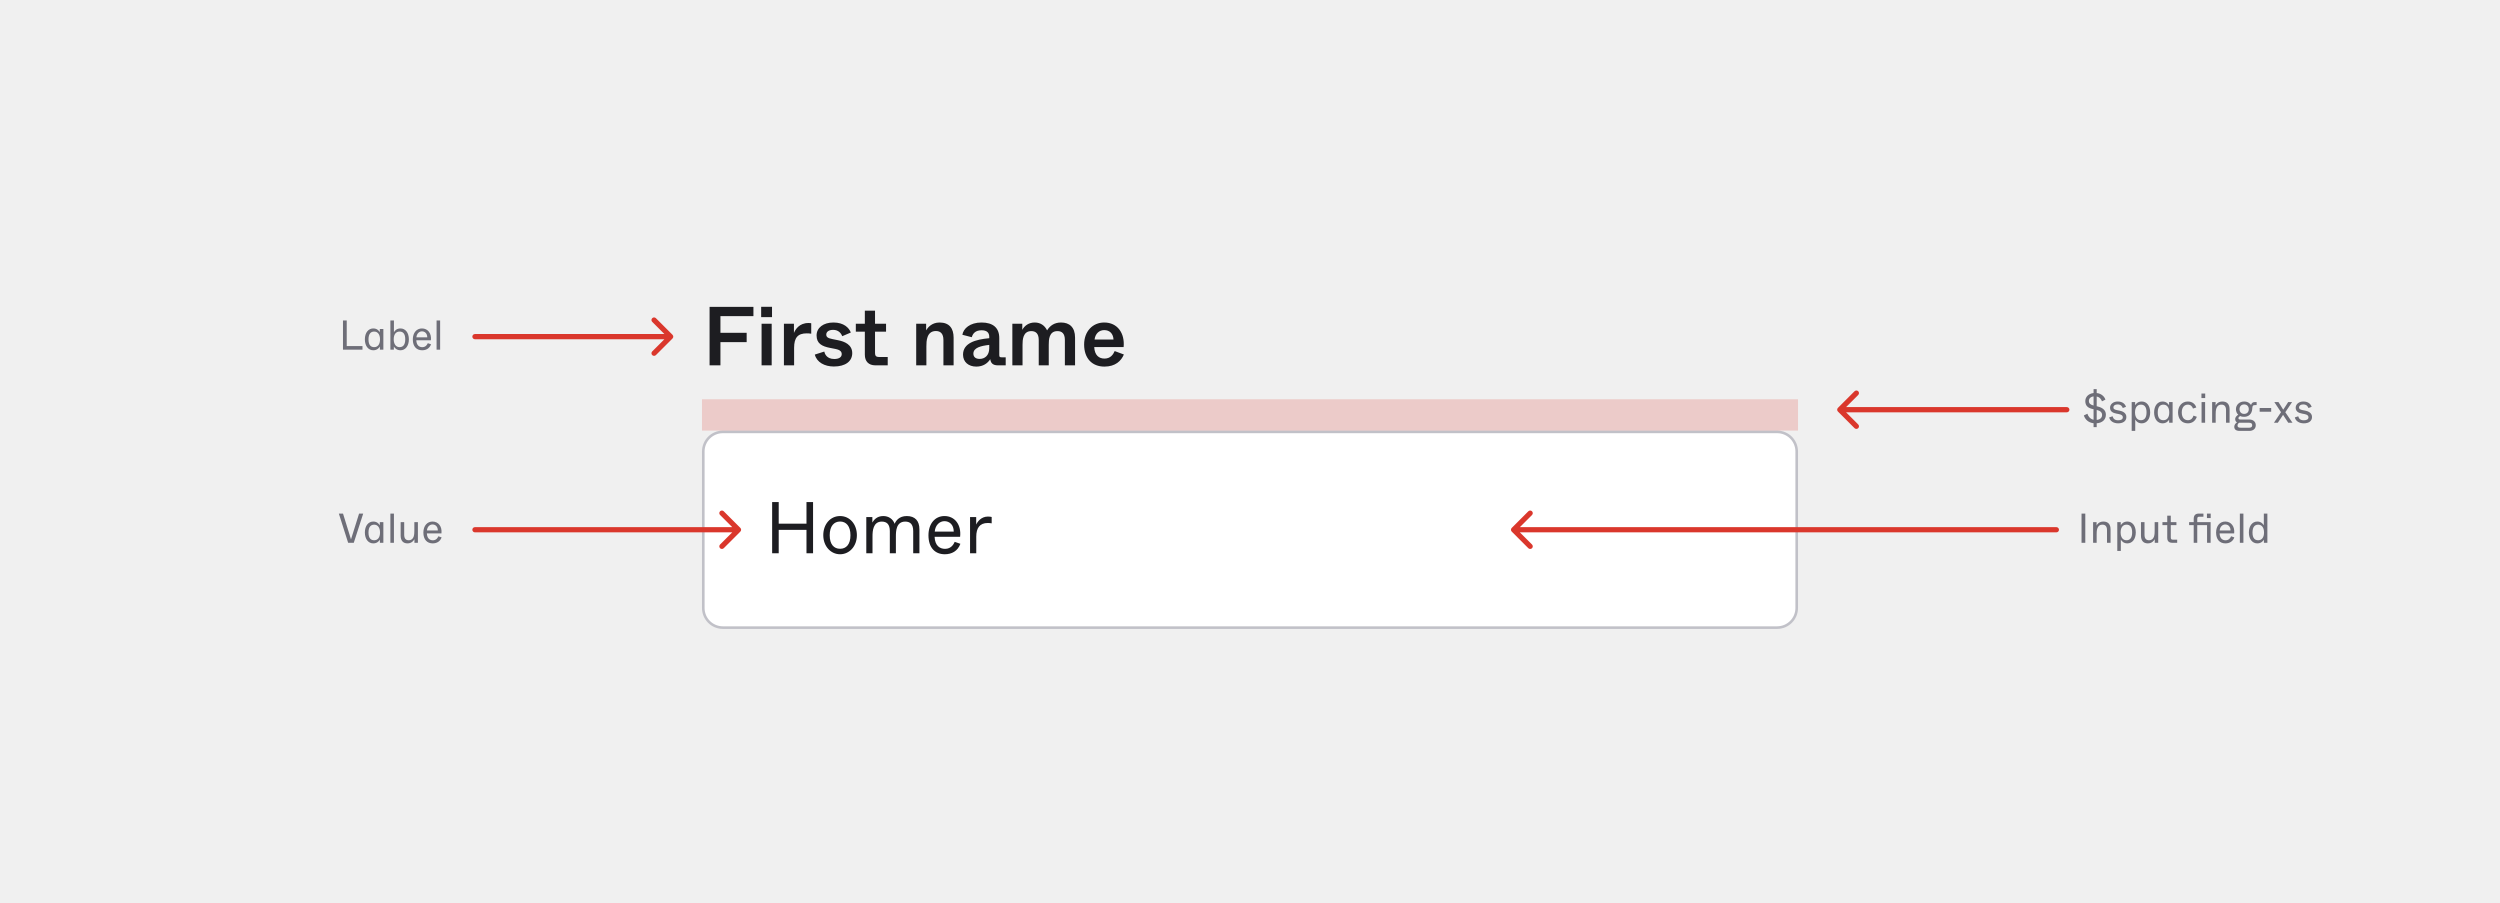
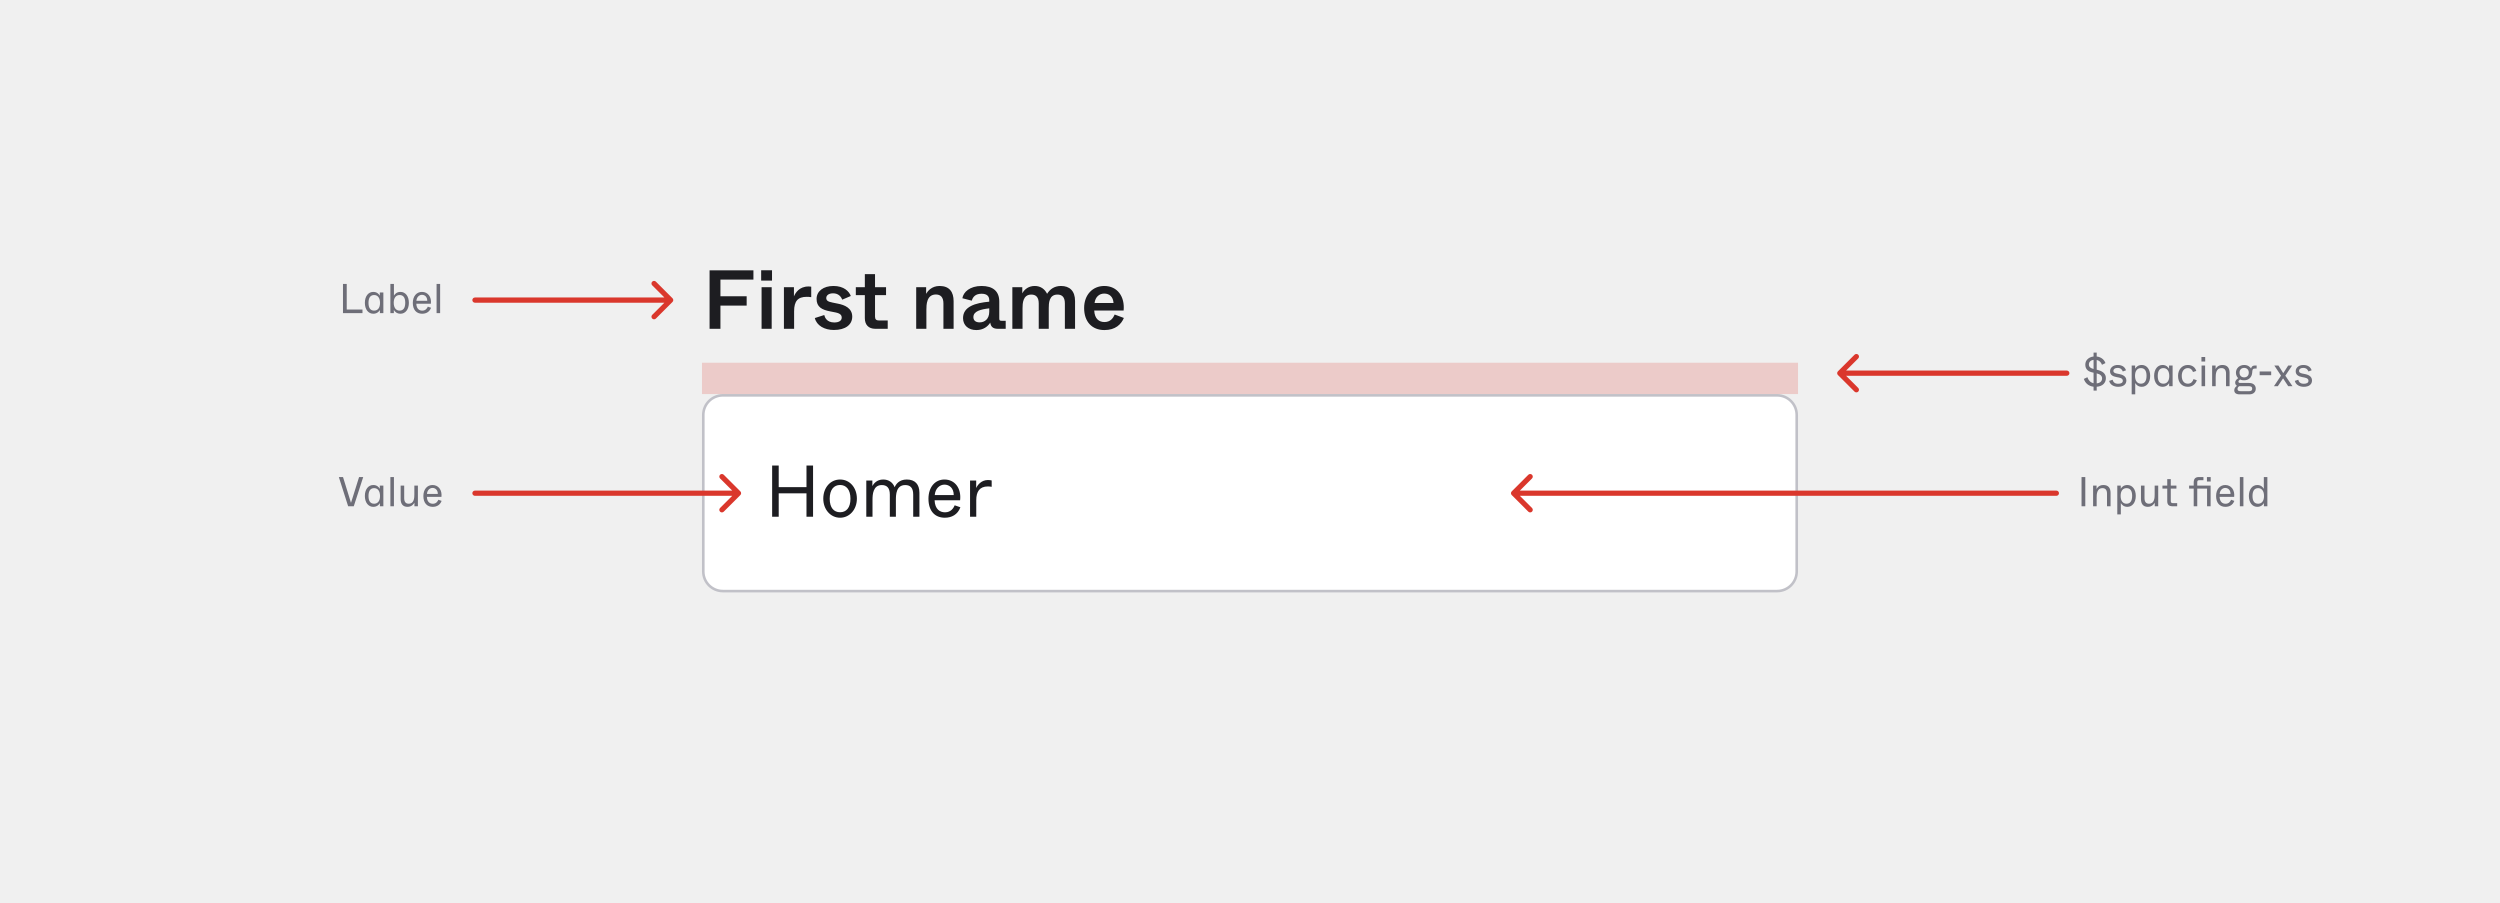
<svg xmlns="http://www.w3.org/2000/svg" width="958" height="346" viewBox="0 0 958 346" fill="none">
-   <path d="M271.912 140H276.072V131.104H286.12V127.52H276.072V121.152H288.712V117.6H271.912V140ZM291.677 121.536H295.837V117.568H291.677V121.536ZM291.837 140H295.709V124.064H291.837V140ZM300.399 140H304.303V133.28C304.303 129.376 305.743 127.744 309.135 127.744C309.711 127.744 310.287 127.776 310.863 127.872V123.872C310.575 123.808 310.255 123.776 309.807 123.776C306.255 123.776 304.751 126.304 304.239 127.584V124.064H300.399V140ZM319.537 140.448C323.985 140.448 326.577 138.432 326.577 135.328C326.577 132.064 323.633 130.848 321.105 130.368L319.057 129.952C317.137 129.6 316.625 129.088 316.625 128.192C316.625 127.232 317.489 126.4 319.249 126.4C321.233 126.4 322.289 127.616 322.737 128.832L326.033 127.424C325.361 125.632 323.377 123.584 319.377 123.584C315.537 123.584 312.913 125.568 312.913 128.544C312.913 131.648 314.961 132.704 318.065 133.312L320.177 133.728C322.065 134.112 322.545 134.816 322.545 135.712C322.545 136.832 321.553 137.568 319.697 137.568C316.817 137.568 316.049 135.616 315.857 134.72L312.241 135.872C312.945 138.784 315.953 140.448 319.537 140.448ZM335.438 140H340.174V136.8H336.782C335.758 136.8 335.31 136.352 335.31 135.328V127.104H339.534V124.064H335.31V119.04H331.406V124.064H327.95V127.104H331.406V135.936C331.406 138.464 332.846 140 335.438 140ZM351.087 140H354.991V132.736C354.991 130.784 355.055 126.848 358.639 126.848C360.399 126.848 361.519 127.872 361.519 130.272V140H365.423V129.408C365.423 125.92 363.855 123.584 360.047 123.584C356.943 123.584 355.407 125.664 354.895 126.592V124.064H351.087V140ZM374.121 140.48C376.809 140.48 378.505 139.136 379.465 137.632C379.657 139.04 380.361 140 382.377 140H385.385V136.928H383.881C383.049 136.928 382.921 136.736 382.921 135.968V129.536C382.921 125.632 380.521 123.584 376.137 123.584C371.657 123.584 369.161 125.92 368.777 128.288L372.393 129.216C372.777 127.808 373.769 126.56 376.137 126.56C378.185 126.56 379.081 127.488 379.081 129.056V129.6C373.801 130.08 369.033 131.456 369.033 135.904C369.033 138.72 371.145 140.48 374.121 140.48ZM375.401 137.536C373.801 137.536 373.001 136.736 373.001 135.52C373.001 133.248 375.785 132.544 379.081 132.16V133.44C379.081 136.288 377.289 137.536 375.401 137.536ZM387.931 140H391.835V132.128C391.835 130.272 391.963 126.88 395.195 126.88C396.891 126.88 398.043 127.808 398.043 130.272V140H401.883V132.128C401.883 130.272 401.947 126.88 405.211 126.88C406.939 126.88 408.059 127.808 408.059 130.272V140H411.963V129.376C411.963 125.376 409.787 123.584 406.587 123.584C404.059 123.584 402.395 124.768 401.243 126.592C400.347 124.768 398.747 123.584 396.507 123.584C394.235 123.584 392.603 124.8 391.739 126.4V124.064H387.931V140ZM423.212 140.48C427.404 140.48 429.644 138.304 430.668 135.84L427.148 134.528C426.572 135.872 425.516 137.408 423.244 137.408C421.196 137.408 419.468 136.224 419.308 132.992H430.572C431.084 127.712 428.236 123.584 423.148 123.584C418.732 123.584 415.436 126.944 415.436 132.032C415.436 137.344 418.508 140.48 423.212 140.48ZM419.436 130.112C419.724 127.808 421.228 126.496 423.148 126.496C425.164 126.496 426.572 127.776 426.7 130.112H419.436Z" fill="#1D1D21" />
-   <rect x="269.5" y="165.5" width="419" height="75" rx="7.5" fill="white" />
-   <path d="M295.884 212H298.404V203.04H309.044V212H311.564V192.4H309.044V200.66H298.404V192.4H295.884V212ZM321.919 212.392C325.559 212.392 328.359 209.256 328.359 205.084C328.359 200.912 325.671 197.748 321.919 197.748C318.167 197.748 315.479 200.912 315.479 205.084C315.479 209.256 318.279 212.392 321.919 212.392ZM321.919 210.292C319.567 210.292 317.943 208.612 317.943 205.112C317.943 201.612 319.567 199.848 321.919 199.848C324.271 199.848 325.895 201.612 325.895 205.112C325.895 208.612 324.271 210.292 321.919 210.292ZM331.965 212H334.345V205.56C334.345 203.572 334.513 199.876 337.901 199.876C339.749 199.876 340.981 200.828 340.981 203.516V212H343.305V205.56C343.305 203.572 343.389 199.876 346.889 199.876C348.737 199.876 349.941 200.828 349.941 203.516V212H352.321V202.816C352.321 199.596 350.641 197.748 347.477 197.748C344.537 197.748 343.305 199.568 342.829 200.716C342.129 198.84 340.505 197.748 338.461 197.748C335.969 197.748 334.793 199.344 334.289 200.24V198.14H331.965V212ZM362.057 212.392C364.661 212.392 366.985 211.216 368.021 208.388L365.837 207.632C365.473 208.528 364.493 210.32 362.141 210.32C360.209 210.32 358.277 209.2 358.137 205.7H367.909C368.441 201.164 365.949 197.748 361.917 197.748C358.389 197.748 355.785 200.576 355.785 205.14C355.785 209.844 358.277 212.392 362.057 212.392ZM358.193 203.712C358.389 201.192 360.097 199.708 361.917 199.708C363.821 199.708 365.473 201.08 365.473 203.712H358.193ZM371.723 212H374.103V205.644C374.103 202.396 375.391 200.408 378.527 200.408C379.087 200.408 379.563 200.464 380.011 200.548V198.112C379.675 198.028 379.255 197.944 378.583 197.944C375.951 197.944 374.523 199.988 374.075 201.024V198.14H371.723V212Z" fill="#1D1D21" />
-   <rect x="269.5" y="165.5" width="419" height="75" rx="7.5" stroke="#C1C1C8" />
-   <rect opacity="0.2" x="269" y="153" width="420" height="12" fill="#DA372C" />
-   <path d="M788 204C788.552 204 789 203.552 789 203C789 202.448 788.552 202 788 202L788 204ZM579.293 202.293C578.902 202.683 578.902 203.317 579.293 203.707L585.657 210.071C586.047 210.462 586.681 210.462 587.071 210.071C587.462 209.681 587.462 209.047 587.071 208.657L581.414 203L587.071 197.343C587.462 196.953 587.462 196.319 587.071 195.929C586.681 195.538 586.047 195.538 585.657 195.929L579.293 202.293ZM788 202L580 202L580 204L788 204L788 202Z" fill="#DA372C" />
-   <path d="M797.648 208H799.088V196.8H797.648V208ZM802.078 208H803.438V204.64C803.438 203.472 803.486 201.056 805.662 201.056C806.718 201.056 807.406 201.664 807.406 203.152V208H808.766V202.832C808.766 201.072 807.966 199.856 805.998 199.856C804.286 199.856 803.518 201.072 803.406 201.424V200.08H802.078V208ZM811.344 211.12H812.704V208.32V206.768C813.088 207.44 813.824 208.224 815.216 208.224C817.04 208.224 818.432 206.64 818.432 204.032C818.432 201.424 817.04 199.856 815.216 199.856C813.824 199.856 813.056 200.624 812.672 201.296V200.08H811.344V211.12ZM814.864 207.024C813.568 207.024 812.624 206.016 812.624 204.016C812.624 202.016 813.568 201.056 814.864 201.056C816.128 201.056 817.04 201.808 817.04 204.016C817.04 206.224 816.128 207.024 814.864 207.024ZM823.06 208.224C824.708 208.224 825.46 207.056 825.7 206.624V208H827.028V200.08H825.668V203.44C825.668 204.656 825.636 207.024 823.492 207.024C822.452 207.024 821.78 206.416 821.78 204.928V200.08H820.42V205.248C820.42 207.008 821.204 208.224 823.06 208.224ZM832.471 208H834.295V206.8H832.647C832.087 206.8 831.847 206.56 831.847 206V201.232H834.007V200.08H831.847V197.6H830.487V200.08H828.647V201.232H830.487V206.08C830.487 207.392 831.159 208 832.471 208ZM847.107 200.08H841.987V198.8C841.987 198.24 842.227 198 842.786 198H844.355V196.8H842.627C841.315 196.8 840.627 197.424 840.627 198.896V200.08H838.867V201.232H840.627V208H841.987V201.232H845.747V208H847.107V200.08ZM845.699 196.8V198.528H847.139V196.8H845.699ZM852.789 208.224C854.277 208.224 855.605 207.552 856.197 205.936L854.949 205.504C854.741 206.016 854.181 207.04 852.837 207.04C851.733 207.04 850.629 206.4 850.549 204.4H856.133C856.437 201.808 855.013 199.856 852.709 199.856C850.693 199.856 849.205 201.472 849.205 204.08C849.205 206.768 850.629 208.224 852.789 208.224ZM850.581 203.264C850.693 201.824 851.669 200.976 852.709 200.976C853.797 200.976 854.741 201.76 854.741 203.264H850.581ZM858.313 208H859.673V196.8H858.313V208ZM864.984 208.224C866.376 208.224 867.144 207.456 867.528 206.784V208H868.856V196.8H867.496V199.76V201.312C867.112 200.64 866.376 199.856 864.984 199.856C863.16 199.856 861.768 201.44 861.768 204.048C861.768 206.656 863.16 208.224 864.984 208.224ZM865.336 207.024C864.072 207.024 863.16 206.272 863.16 204.064C863.16 201.856 864.072 201.056 865.336 201.056C866.632 201.056 867.576 202.064 867.576 204.064C867.576 206.064 866.632 207.024 865.336 207.024Z" fill="#6E6E78" />
-   <path d="M792 158C792.552 158 793 157.552 793 157C793 156.448 792.552 156 792 156V158ZM704.293 156.293C703.902 156.683 703.902 157.317 704.293 157.707L710.657 164.071C711.047 164.462 711.681 164.462 712.071 164.071C712.462 163.681 712.462 163.047 712.071 162.657L706.414 157L712.071 151.343C712.462 150.953 712.462 150.319 712.071 149.929C711.681 149.538 711.047 149.538 710.657 149.929L704.293 156.293ZM792 156H705V158H792V156Z" fill="#DA372C" />
-   <path d="M802.256 163.68H803.456V162.208C805.728 162.032 806.976 160.72 806.976 158.896C806.976 157.2 805.712 156.24 803.936 155.792L803.456 155.664V151.952C804.752 152.208 805.264 153.2 805.472 153.792L806.8 153.136C806.512 152.192 805.472 150.832 803.456 150.608V149.12H802.256V150.608C800.352 150.832 799.088 152.064 799.088 153.712C799.088 155.568 800.24 156.384 801.888 156.736L802.256 156.816V160.848C801.008 160.576 800.256 159.664 799.888 158.544L798.528 159.2C799.024 160.768 800.288 161.952 802.256 162.192V163.68ZM802.256 155.392C801.008 155.072 800.464 154.592 800.464 153.632C800.464 152.72 801.136 152.032 802.256 151.904V153.968V155.392ZM803.456 160.912V158.848V157.088C804.848 157.408 805.52 158.032 805.52 159.024C805.52 160.064 804.768 160.784 803.456 160.912ZM811.672 162.224C813.672 162.224 814.824 161.28 814.824 159.792C814.824 157.984 812.952 157.504 812.152 157.344L811.24 157.168C810.104 156.944 809.848 156.624 809.848 156.096C809.848 155.52 810.36 154.976 811.464 154.976C812.808 154.976 813.256 155.824 813.448 156.352L814.68 155.904C814.36 154.864 813.432 153.856 811.464 153.856C809.912 153.856 808.568 154.816 808.568 156.24C808.568 157.744 809.72 158.24 811.032 158.496L811.944 158.672C813.096 158.896 813.464 159.312 813.464 159.904C813.464 160.656 812.824 161.056 811.672 161.056C810.424 161.056 809.784 160.464 809.544 159.52L808.232 159.952C808.584 161.472 810.056 162.224 811.672 162.224ZM816.86 165.12H818.22V162.32V160.768C818.604 161.44 819.34 162.224 820.732 162.224C822.556 162.224 823.948 160.64 823.948 158.032C823.948 155.424 822.556 153.856 820.732 153.856C819.34 153.856 818.572 154.624 818.188 155.296V154.08H816.86V165.12ZM820.38 161.024C819.084 161.024 818.14 160.016 818.14 158.016C818.14 156.016 819.084 155.056 820.38 155.056C821.644 155.056 822.556 155.808 822.556 158.016C822.556 160.224 821.644 161.024 820.38 161.024ZM828.671 162.224C830.063 162.224 830.831 161.456 831.215 160.784V162H832.543V154.08H831.183V155.312C830.799 154.64 830.063 153.856 828.671 153.856C826.847 153.856 825.455 155.44 825.455 158.048C825.455 160.656 826.847 162.224 828.671 162.224ZM829.023 161.024C827.759 161.024 826.847 160.272 826.847 158.064C826.847 155.856 827.759 155.056 829.023 155.056C830.319 155.056 831.263 156.064 831.263 158.064C831.263 160.064 830.319 161.024 829.023 161.024ZM838.387 162.224C840.163 162.224 841.315 161.184 841.827 159.712L840.547 159.264C840.291 160.128 839.699 161.024 838.387 161.024C837.075 161.024 836.051 160.064 836.051 158.032C836.051 156.048 837.107 155.056 838.371 155.056C839.523 155.056 840.099 155.808 840.355 156.56L841.619 156.144C841.251 154.912 840.163 153.856 838.371 153.856C836.179 153.856 834.627 155.584 834.627 158.032C834.627 160.592 836.099 162.224 838.387 162.224ZM843.593 152.528H845.033V150.8H843.593V152.528ZM843.641 162H845.001V154.08H843.641V162ZM847.688 162H849.048V158.64C849.048 157.472 849.096 155.056 851.272 155.056C852.328 155.056 853.016 155.664 853.016 157.152V162H854.376V156.832C854.376 155.072 853.576 153.856 851.608 153.856C849.896 153.856 849.128 155.072 849.016 155.424V154.08H847.688V162ZM858.233 165.12H861.929C863.273 165.12 864.409 164.416 864.409 162.944C864.409 161.616 863.417 160.752 861.897 160.752H858.441C857.881 160.752 857.769 160.464 857.769 160.208C857.769 159.92 858.057 159.616 858.489 159.424C858.921 159.68 859.417 159.728 859.961 159.728C861.721 159.728 862.921 158.56 863.049 156.768L863.081 156.336C863.145 155.408 863.417 155.232 864.137 155.232H864.745V154.08H863.897C863.129 154.08 862.761 154.608 862.601 155.216C862.265 154.656 861.433 153.856 859.961 153.856C858.137 153.856 856.809 155.152 856.809 156.8C856.809 157.792 857.241 158.512 857.689 158.912C857.177 159.28 856.521 159.808 856.521 160.592C856.521 161.216 856.777 161.584 857.225 161.856C856.745 162.128 856.169 162.72 856.169 163.52C856.169 164.448 856.713 165.12 858.233 165.12ZM859.961 158.608C858.889 158.608 858.185 157.888 858.185 156.8C858.185 155.712 858.889 154.976 859.961 154.976C861.033 154.976 861.737 155.712 861.737 156.8C861.737 157.888 861.033 158.608 859.961 158.608ZM858.697 163.904C857.865 163.904 857.417 163.728 857.417 163.072C857.417 162.528 857.769 162.176 858.041 162H861.785C862.409 162 863.033 162.128 863.033 162.944C863.033 163.76 862.409 163.904 861.785 163.904H858.697ZM865.901 157.776H870.317V156.336H865.901V157.776ZM871.367 162H872.855L873.863 160.496L874.871 158.976C875.095 159.328 875.271 159.6 875.863 160.496L876.855 162H878.487L875.735 157.968L878.327 154.08H876.823L875.959 155.44C875.351 156.384 875.159 156.672 874.935 156.992C874.743 156.672 874.567 156.384 873.975 155.44L873.111 154.08H871.527L874.087 157.952L871.367 162ZM882.813 162.224C884.813 162.224 885.965 161.28 885.965 159.792C885.965 157.984 884.093 157.504 883.293 157.344L882.381 157.168C881.245 156.944 880.989 156.624 880.989 156.096C880.989 155.52 881.501 154.976 882.605 154.976C883.949 154.976 884.397 155.824 884.589 156.352L885.821 155.904C885.501 154.864 884.573 153.856 882.605 153.856C881.053 153.856 879.709 154.816 879.709 156.24C879.709 157.744 880.861 158.24 882.173 158.496L883.085 158.672C884.237 158.896 884.605 159.312 884.605 159.904C884.605 160.656 883.965 161.056 882.813 161.056C881.565 161.056 880.925 160.464 880.685 159.52L879.373 159.952C879.725 161.472 881.197 162.224 882.813 162.224Z" fill="#6E6E78" />
-   <path d="M182 128C181.448 128 181 128.448 181 129C181 129.552 181.448 130 182 130V128ZM257.707 129.707C258.098 129.317 258.098 128.683 257.707 128.293L251.343 121.929C250.953 121.538 250.319 121.538 249.929 121.929C249.538 122.319 249.538 122.953 249.929 123.343L255.586 129L249.929 134.657C249.538 135.047 249.538 135.681 249.929 136.071C250.319 136.462 250.953 136.462 251.343 136.071L257.707 129.707ZM182 130H257V128H182V130Z" fill="#DA372C" />
-   <path d="M131.429 134H138.901V132.608H132.869V122.8H131.429V134ZM143.031 134.224C144.423 134.224 145.191 133.456 145.575 132.784V134H146.903V126.08H145.543V127.312C145.159 126.64 144.423 125.856 143.031 125.856C141.207 125.856 139.815 127.44 139.815 130.048C139.815 132.656 141.207 134.224 143.031 134.224ZM143.383 133.024C142.119 133.024 141.207 132.272 141.207 130.064C141.207 127.856 142.119 127.056 143.383 127.056C144.679 127.056 145.623 128.064 145.623 130.064C145.623 132.064 144.679 133.024 143.383 133.024ZM153.466 134.224C155.29 134.224 156.682 132.64 156.682 130.032C156.682 127.424 155.29 125.856 153.466 125.856C152.074 125.856 151.338 126.624 150.954 127.296V125.76V122.8H149.594V134H150.922V132.768C151.306 133.44 152.074 134.224 153.466 134.224ZM153.114 133.024C151.818 133.024 150.874 132.016 150.874 130.016C150.874 128.016 151.818 127.056 153.114 127.056C154.378 127.056 155.29 127.808 155.29 130.016C155.29 132.224 154.378 133.024 153.114 133.024ZM161.774 134.224C163.262 134.224 164.59 133.552 165.182 131.936L163.934 131.504C163.726 132.016 163.166 133.04 161.822 133.04C160.718 133.04 159.614 132.4 159.534 130.4H165.118C165.422 127.808 163.998 125.856 161.694 125.856C159.678 125.856 158.19 127.472 158.19 130.08C158.19 132.768 159.614 134.224 161.774 134.224ZM159.566 129.264C159.678 127.824 160.654 126.976 161.694 126.976C162.782 126.976 163.726 127.76 163.726 129.264H159.566ZM167.297 134H168.657V122.8H167.297V134Z" fill="#6E6E78" />
-   <path d="M182 202C181.448 202 181 202.448 181 203C181 203.552 181.448 204 182 204L182 202ZM283.707 203.707C284.098 203.317 284.098 202.683 283.707 202.293L277.343 195.929C276.953 195.538 276.319 195.538 275.929 195.929C275.538 196.319 275.538 196.953 275.929 197.343L281.586 203L275.929 208.657C275.538 209.047 275.538 209.681 275.929 210.071C276.319 210.462 276.953 210.462 277.343 210.071L283.707 203.707ZM182 204L283 204L283 202L182 202L182 204Z" fill="#DA372C" />
-   <path d="M133.408 208H135.568L139.184 196.8H137.6L135.2 204.464L134.496 206.688L133.808 204.448L131.44 196.8H129.84L133.408 208ZM143.031 208.224C144.423 208.224 145.191 207.456 145.575 206.784V208H146.903V200.08H145.543V201.312C145.159 200.64 144.423 199.856 143.031 199.856C141.207 199.856 139.815 201.44 139.815 204.048C139.815 206.656 141.207 208.224 143.031 208.224ZM143.383 207.024C142.119 207.024 141.207 206.272 141.207 204.064C141.207 201.856 142.119 201.056 143.383 201.056C144.679 201.056 145.623 202.064 145.623 204.064C145.623 206.064 144.679 207.024 143.383 207.024ZM149.594 208H150.954V196.8H149.594V208ZM156.169 208.224C157.817 208.224 158.569 207.056 158.809 206.624V208H160.137V200.08H158.777V203.44C158.777 204.656 158.745 207.024 156.601 207.024C155.561 207.024 154.889 206.416 154.889 204.928V200.08H153.529V205.248C153.529 207.008 154.313 208.224 156.169 208.224ZM165.82 208.224C167.308 208.224 168.636 207.552 169.228 205.936L167.98 205.504C167.772 206.016 167.212 207.04 165.868 207.04C164.764 207.04 163.66 206.4 163.58 204.4H169.164C169.468 201.808 168.044 199.856 165.74 199.856C163.724 199.856 162.236 201.472 162.236 204.08C162.236 206.768 163.66 208.224 165.82 208.224ZM163.612 203.264C163.724 201.824 164.7 200.976 165.74 200.976C166.828 200.976 167.772 201.76 167.772 203.264H163.612Z" fill="#6E6E78" />
+   <path d="M271.912 126H276.072V117.104H286.12V113.52H276.072V107.152H288.712V103.6H271.912V126ZM291.677 107.536H295.837V103.568H291.677V107.536ZM291.837 126H295.709V110.064H291.837V126ZM300.399 126H304.303V119.28C304.303 115.376 305.743 113.744 309.135 113.744C309.711 113.744 310.287 113.776 310.863 113.872V109.872C310.575 109.808 310.255 109.776 309.807 109.776C306.255 109.776 304.751 112.304 304.239 113.584V110.064H300.399V126ZM319.537 126.448C323.985 126.448 326.577 124.432 326.577 121.328C326.577 118.064 323.633 116.848 321.105 116.368L319.057 115.952C317.137 115.6 316.625 115.088 316.625 114.192C316.625 113.232 317.489 112.4 319.249 112.4C321.233 112.4 322.289 113.616 322.737 114.832L326.033 113.424C325.361 111.632 323.377 109.584 319.377 109.584C315.537 109.584 312.913 111.568 312.913 114.544C312.913 117.648 314.961 118.704 318.065 119.312L320.177 119.728C322.065 120.112 322.545 120.816 322.545 121.712C322.545 122.832 321.553 123.568 319.697 123.568C316.817 123.568 316.049 121.616 315.857 120.72L312.241 121.872C312.945 124.784 315.953 126.448 319.537 126.448ZM335.438 126H340.174V122.8H336.782C335.758 122.8 335.31 122.352 335.31 121.328V113.104H339.534V110.064H335.31V105.04H331.406V110.064H327.95V113.104H331.406V121.936C331.406 124.464 332.846 126 335.438 126ZM351.087 126H354.991V118.736C354.991 116.784 355.055 112.848 358.639 112.848C360.399 112.848 361.519 113.872 361.519 116.272V126H365.423V115.408C365.423 111.92 363.855 109.584 360.047 109.584C356.943 109.584 355.407 111.664 354.895 112.592V110.064H351.087V126ZM374.121 126.48C376.809 126.48 378.505 125.136 379.465 123.632C379.657 125.04 380.361 126 382.377 126H385.385V122.928H383.881C383.049 122.928 382.921 122.736 382.921 121.968V115.536C382.921 111.632 380.521 109.584 376.137 109.584C371.657 109.584 369.161 111.92 368.777 114.288L372.393 115.216C372.777 113.808 373.769 112.56 376.137 112.56C378.185 112.56 379.081 113.488 379.081 115.056V115.6C373.801 116.08 369.033 117.456 369.033 121.904C369.033 124.72 371.145 126.48 374.121 126.48ZM375.401 123.536C373.801 123.536 373.001 122.736 373.001 121.52C373.001 119.248 375.785 118.544 379.081 118.16V119.44C379.081 122.288 377.289 123.536 375.401 123.536ZM387.931 126H391.835V118.128C391.835 116.272 391.963 112.88 395.195 112.88C396.891 112.88 398.043 113.808 398.043 116.272V126H401.883V118.128C401.883 116.272 401.947 112.88 405.211 112.88C406.939 112.88 408.059 113.808 408.059 116.272V126H411.963V115.376C411.963 111.376 409.787 109.584 406.587 109.584C404.059 109.584 402.395 110.768 401.243 112.592C400.347 110.768 398.747 109.584 396.507 109.584C394.235 109.584 392.603 110.8 391.739 112.4V110.064H387.931V126ZM423.212 126.48C427.404 126.48 429.644 124.304 430.668 121.84L427.148 120.528C426.572 121.872 425.516 123.408 423.244 123.408C421.196 123.408 419.468 122.224 419.308 118.992H430.572C431.084 113.712 428.236 109.584 423.148 109.584C418.732 109.584 415.436 112.944 415.436 118.032C415.436 123.344 418.508 126.48 423.212 126.48ZM419.436 116.112C419.724 113.808 421.228 112.496 423.148 112.496C425.164 112.496 426.572 113.776 426.7 116.112H419.436Z" fill="#1D1D21" />
+   <rect x="269.5" y="151.5" width="419" height="75" rx="7.5" fill="white" />
+   <path d="M295.884 198H298.404V189.04H309.044V198H311.564V178.4H309.044V186.66H298.404V178.4H295.884V198ZM321.919 198.392C325.559 198.392 328.359 195.256 328.359 191.084C328.359 186.912 325.671 183.748 321.919 183.748C318.167 183.748 315.479 186.912 315.479 191.084C315.479 195.256 318.279 198.392 321.919 198.392ZM321.919 196.292C319.567 196.292 317.943 194.612 317.943 191.112C317.943 187.612 319.567 185.848 321.919 185.848C324.271 185.848 325.895 187.612 325.895 191.112C325.895 194.612 324.271 196.292 321.919 196.292ZM331.965 198H334.345V191.56C334.345 189.572 334.513 185.876 337.901 185.876C339.749 185.876 340.981 186.828 340.981 189.516V198H343.305V191.56C343.305 189.572 343.389 185.876 346.889 185.876C348.737 185.876 349.941 186.828 349.941 189.516V198H352.321V188.816C352.321 185.596 350.641 183.748 347.477 183.748C344.537 183.748 343.305 185.568 342.829 186.716C342.129 184.84 340.505 183.748 338.461 183.748C335.969 183.748 334.793 185.344 334.289 186.24V184.14H331.965V198ZM362.057 198.392C364.661 198.392 366.985 197.216 368.021 194.388L365.837 193.632C365.473 194.528 364.493 196.32 362.141 196.32C360.209 196.32 358.277 195.2 358.137 191.7H367.909C368.441 187.164 365.949 183.748 361.917 183.748C358.389 183.748 355.785 186.576 355.785 191.14C355.785 195.844 358.277 198.392 362.057 198.392ZM358.193 189.712C358.389 187.192 360.097 185.708 361.917 185.708C363.821 185.708 365.473 187.08 365.473 189.712H358.193ZM371.723 198H374.103V191.644C374.103 188.396 375.391 186.408 378.527 186.408C379.087 186.408 379.563 186.464 380.011 186.548V184.112C379.675 184.028 379.255 183.944 378.583 183.944C375.951 183.944 374.523 185.988 374.075 187.024V184.14H371.723V198Z" fill="#1D1D21" />
+   <rect x="269.5" y="151.5" width="419" height="75" rx="7.5" stroke="#C1C1C8" />
+   <rect opacity="0.2" x="269" y="139" width="420" height="12" fill="#DA372C" />
+   <path d="M788 190C788.552 190 789 189.552 789 189C789 188.448 788.552 188 788 188L788 190ZM579.293 188.293C578.902 188.683 578.902 189.317 579.293 189.707L585.657 196.071C586.047 196.462 586.681 196.462 587.071 196.071C587.462 195.681 587.462 195.047 587.071 194.657L581.414 189L587.071 183.343C587.462 182.953 587.462 182.319 587.071 181.929C586.681 181.538 586.047 181.538 585.657 181.929L579.293 188.293ZM788 188L580 188L580 190L788 190L788 188Z" fill="#DA372C" />
+   <path d="M797.648 194H799.088V182.8H797.648V194ZM802.078 194H803.438V190.64C803.438 189.472 803.486 187.056 805.662 187.056C806.718 187.056 807.406 187.664 807.406 189.152V194H808.766V188.832C808.766 187.072 807.966 185.856 805.998 185.856C804.286 185.856 803.518 187.072 803.406 187.424V186.08H802.078V194ZM811.344 197.12H812.704V194.32V192.768C813.088 193.44 813.824 194.224 815.216 194.224C817.04 194.224 818.432 192.64 818.432 190.032C818.432 187.424 817.04 185.856 815.216 185.856C813.824 185.856 813.056 186.624 812.672 187.296V186.08H811.344V197.12ZM814.864 193.024C813.568 193.024 812.624 192.016 812.624 190.016C812.624 188.016 813.568 187.056 814.864 187.056C816.128 187.056 817.04 187.808 817.04 190.016C817.04 192.224 816.128 193.024 814.864 193.024ZM823.06 194.224C824.708 194.224 825.46 193.056 825.7 192.624V194H827.028V186.08H825.668V189.44C825.668 190.656 825.636 193.024 823.492 193.024C822.452 193.024 821.78 192.416 821.78 190.928V186.08H820.42V191.248C820.42 193.008 821.204 194.224 823.06 194.224ZM832.471 194H834.295V192.8H832.647C832.087 192.8 831.847 192.56 831.847 192V187.232H834.007V186.08H831.847V183.6H830.487V186.08H828.647V187.232H830.487V192.08C830.487 193.392 831.159 194 832.471 194ZM847.107 186.08H841.987V184.8C841.987 184.24 842.227 184 842.786 184H844.355V182.8H842.627C841.315 182.8 840.627 183.424 840.627 184.896V186.08H838.867V187.232H840.627V194H841.987V187.232H845.747V194H847.107V186.08ZM845.699 182.8V184.528H847.139V182.8H845.699ZM852.789 194.224C854.277 194.224 855.605 193.552 856.197 191.936L854.949 191.504C854.741 192.016 854.181 193.04 852.837 193.04C851.733 193.04 850.629 192.4 850.549 190.4H856.133C856.437 187.808 855.013 185.856 852.709 185.856C850.693 185.856 849.205 187.472 849.205 190.08C849.205 192.768 850.629 194.224 852.789 194.224ZM850.581 189.264C850.693 187.824 851.669 186.976 852.709 186.976C853.797 186.976 854.741 187.76 854.741 189.264H850.581ZM858.313 194H859.673V182.8H858.313V194ZM864.984 194.224C866.376 194.224 867.144 193.456 867.528 192.784V194H868.856V182.8H867.496V185.76V187.312C867.112 186.64 866.376 185.856 864.984 185.856C863.16 185.856 861.768 187.44 861.768 190.048C861.768 192.656 863.16 194.224 864.984 194.224ZM865.336 193.024C864.072 193.024 863.16 192.272 863.16 190.064C863.16 187.856 864.072 187.056 865.336 187.056C866.632 187.056 867.576 188.064 867.576 190.064C867.576 192.064 866.632 193.024 865.336 193.024Z" fill="#6E6E78" />
+   <path d="M792 144C792.552 144 793 143.552 793 143C793 142.448 792.552 142 792 142V144ZM704.293 142.293C703.902 142.683 703.902 143.317 704.293 143.707L710.657 150.071C711.047 150.462 711.681 150.462 712.071 150.071C712.462 149.681 712.462 149.047 712.071 148.657L706.414 143L712.071 137.343C712.462 136.953 712.462 136.319 712.071 135.929C711.681 135.538 711.047 135.538 710.657 135.929L704.293 142.293ZM792 142H705V144H792V142Z" fill="#DA372C" />
+   <path d="M802.256 149.68H803.456V148.208C805.728 148.032 806.976 146.72 806.976 144.896C806.976 143.2 805.712 142.24 803.936 141.792L803.456 141.664V137.952C804.752 138.208 805.264 139.2 805.472 139.792L806.8 139.136C806.512 138.192 805.472 136.832 803.456 136.608V135.12H802.256V136.608C800.352 136.832 799.088 138.064 799.088 139.712C799.088 141.568 800.24 142.384 801.888 142.736L802.256 142.816V146.848C801.008 146.576 800.256 145.664 799.888 144.544L798.528 145.2C799.024 146.768 800.288 147.952 802.256 148.192V149.68ZM802.256 141.392C801.008 141.072 800.464 140.592 800.464 139.632C800.464 138.72 801.136 138.032 802.256 137.904V139.968V141.392ZM803.456 146.912V144.848V143.088C804.848 143.408 805.52 144.032 805.52 145.024C805.52 146.064 804.768 146.784 803.456 146.912ZM811.672 148.224C813.672 148.224 814.824 147.28 814.824 145.792C814.824 143.984 812.952 143.504 812.152 143.344L811.24 143.168C810.104 142.944 809.848 142.624 809.848 142.096C809.848 141.52 810.36 140.976 811.464 140.976C812.808 140.976 813.256 141.824 813.448 142.352L814.68 141.904C814.36 140.864 813.432 139.856 811.464 139.856C809.912 139.856 808.568 140.816 808.568 142.24C808.568 143.744 809.72 144.24 811.032 144.496L811.944 144.672C813.096 144.896 813.464 145.312 813.464 145.904C813.464 146.656 812.824 147.056 811.672 147.056C810.424 147.056 809.784 146.464 809.544 145.52L808.232 145.952C808.584 147.472 810.056 148.224 811.672 148.224ZM816.86 151.12H818.22V148.32V146.768C818.604 147.44 819.34 148.224 820.732 148.224C822.556 148.224 823.948 146.64 823.948 144.032C823.948 141.424 822.556 139.856 820.732 139.856C819.34 139.856 818.572 140.624 818.188 141.296V140.08H816.86V151.12ZM820.38 147.024C819.084 147.024 818.14 146.016 818.14 144.016C818.14 142.016 819.084 141.056 820.38 141.056C821.644 141.056 822.556 141.808 822.556 144.016C822.556 146.224 821.644 147.024 820.38 147.024ZM828.671 148.224C830.063 148.224 830.831 147.456 831.215 146.784V148H832.543V140.08H831.183V141.312C830.799 140.64 830.063 139.856 828.671 139.856C826.847 139.856 825.455 141.44 825.455 144.048C825.455 146.656 826.847 148.224 828.671 148.224ZM829.023 147.024C827.759 147.024 826.847 146.272 826.847 144.064C826.847 141.856 827.759 141.056 829.023 141.056C830.319 141.056 831.263 142.064 831.263 144.064C831.263 146.064 830.319 147.024 829.023 147.024ZM838.387 148.224C840.163 148.224 841.315 147.184 841.827 145.712L840.547 145.264C840.291 146.128 839.699 147.024 838.387 147.024C837.075 147.024 836.051 146.064 836.051 144.032C836.051 142.048 837.107 141.056 838.371 141.056C839.523 141.056 840.099 141.808 840.355 142.56L841.619 142.144C841.251 140.912 840.163 139.856 838.371 139.856C836.179 139.856 834.627 141.584 834.627 144.032C834.627 146.592 836.099 148.224 838.387 148.224ZM843.593 138.528H845.033V136.8H843.593V138.528ZM843.641 148H845.001V140.08H843.641V148ZM847.688 148H849.048V144.64C849.048 143.472 849.096 141.056 851.272 141.056C852.328 141.056 853.016 141.664 853.016 143.152V148H854.376V142.832C854.376 141.072 853.576 139.856 851.608 139.856C849.896 139.856 849.128 141.072 849.016 141.424V140.08H847.688V148ZM858.233 151.12H861.929C863.273 151.12 864.409 150.416 864.409 148.944C864.409 147.616 863.417 146.752 861.897 146.752H858.441C857.881 146.752 857.769 146.464 857.769 146.208C857.769 145.92 858.057 145.616 858.489 145.424C858.921 145.68 859.417 145.728 859.961 145.728C861.721 145.728 862.921 144.56 863.049 142.768L863.081 142.336C863.145 141.408 863.417 141.232 864.137 141.232H864.745V140.08H863.897C863.129 140.08 862.761 140.608 862.601 141.216C862.265 140.656 861.433 139.856 859.961 139.856C858.137 139.856 856.809 141.152 856.809 142.8C856.809 143.792 857.241 144.512 857.689 144.912C857.177 145.28 856.521 145.808 856.521 146.592C856.521 147.216 856.777 147.584 857.225 147.856C856.745 148.128 856.169 148.72 856.169 149.52C856.169 150.448 856.713 151.12 858.233 151.12ZM859.961 144.608C858.889 144.608 858.185 143.888 858.185 142.8C858.185 141.712 858.889 140.976 859.961 140.976C861.033 140.976 861.737 141.712 861.737 142.8C861.737 143.888 861.033 144.608 859.961 144.608ZM858.697 149.904C857.865 149.904 857.417 149.728 857.417 149.072C857.417 148.528 857.769 148.176 858.041 148H861.785C862.409 148 863.033 148.128 863.033 148.944C863.033 149.76 862.409 149.904 861.785 149.904H858.697ZM865.901 143.776H870.317V142.336H865.901V143.776ZM871.367 148H872.855L873.863 146.496L874.871 144.976C875.095 145.328 875.271 145.6 875.863 146.496L876.855 148H878.487L875.735 143.968L878.327 140.08H876.823L875.959 141.44C875.351 142.384 875.159 142.672 874.935 142.992C874.743 142.672 874.567 142.384 873.975 141.44L873.111 140.08H871.527L874.087 143.952L871.367 148ZM882.813 148.224C884.813 148.224 885.965 147.28 885.965 145.792C885.965 143.984 884.093 143.504 883.293 143.344L882.381 143.168C881.245 142.944 880.989 142.624 880.989 142.096C880.989 141.52 881.501 140.976 882.605 140.976C883.949 140.976 884.397 141.824 884.589 142.352L885.821 141.904C885.501 140.864 884.573 139.856 882.605 139.856C881.053 139.856 879.709 140.816 879.709 142.24C879.709 143.744 880.861 144.24 882.173 144.496L883.085 144.672C884.237 144.896 884.605 145.312 884.605 145.904C884.605 146.656 883.965 147.056 882.813 147.056C881.565 147.056 880.925 146.464 880.685 145.52L879.373 145.952C879.725 147.472 881.197 148.224 882.813 148.224Z" fill="#6E6E78" />
+   <path d="M182 114C181.448 114 181 114.448 181 115C181 115.552 181.448 116 182 116V114ZM257.707 115.707C258.098 115.317 258.098 114.683 257.707 114.293L251.343 107.929C250.953 107.538 250.319 107.538 249.929 107.929C249.538 108.319 249.538 108.953 249.929 109.343L255.586 115L249.929 120.657C249.538 121.047 249.538 121.681 249.929 122.071C250.319 122.462 250.953 122.462 251.343 122.071L257.707 115.707ZM182 116H257V114H182V116Z" fill="#DA372C" />
+   <path d="M131.429 120H138.901V118.608H132.869V108.8H131.429V120ZM143.031 120.224C144.423 120.224 145.191 119.456 145.575 118.784V120H146.903V112.08H145.543V113.312C145.159 112.64 144.423 111.856 143.031 111.856C141.207 111.856 139.815 113.44 139.815 116.048C139.815 118.656 141.207 120.224 143.031 120.224ZM143.383 119.024C142.119 119.024 141.207 118.272 141.207 116.064C141.207 113.856 142.119 113.056 143.383 113.056C144.679 113.056 145.623 114.064 145.623 116.064C145.623 118.064 144.679 119.024 143.383 119.024ZM153.466 120.224C155.29 120.224 156.682 118.64 156.682 116.032C156.682 113.424 155.29 111.856 153.466 111.856C152.074 111.856 151.338 112.624 150.954 113.296V111.76V108.8H149.594V120H150.922V118.768C151.306 119.44 152.074 120.224 153.466 120.224ZM153.114 119.024C151.818 119.024 150.874 118.016 150.874 116.016C150.874 114.016 151.818 113.056 153.114 113.056C154.378 113.056 155.29 113.808 155.29 116.016C155.29 118.224 154.378 119.024 153.114 119.024ZM161.774 120.224C163.262 120.224 164.59 119.552 165.182 117.936L163.934 117.504C163.726 118.016 163.166 119.04 161.822 119.04C160.718 119.04 159.614 118.4 159.534 116.4H165.118C165.422 113.808 163.998 111.856 161.694 111.856C159.678 111.856 158.19 113.472 158.19 116.08C158.19 118.768 159.614 120.224 161.774 120.224ZM159.566 115.264C159.678 113.824 160.654 112.976 161.694 112.976C162.782 112.976 163.726 113.76 163.726 115.264H159.566ZM167.297 120H168.657V108.8H167.297V120Z" fill="#6E6E78" />
+   <path d="M182 188C181.448 188 181 188.448 181 189C181 189.552 181.448 190 182 190L182 188ZM283.707 189.707C284.098 189.317 284.098 188.683 283.707 188.293L277.343 181.929C276.953 181.538 276.319 181.538 275.929 181.929C275.538 182.319 275.538 182.953 275.929 183.343L281.586 189L275.929 194.657C275.538 195.047 275.538 195.681 275.929 196.071C276.319 196.462 276.953 196.462 277.343 196.071L283.707 189.707ZM182 190L283 190L283 188L182 188L182 190Z" fill="#DA372C" />
+   <path d="M133.408 194H135.568L139.184 182.8H137.6L135.2 190.464L134.496 192.688L133.808 190.448L131.44 182.8H129.84L133.408 194ZM143.031 194.224C144.423 194.224 145.191 193.456 145.575 192.784V194H146.903V186.08H145.543V187.312C145.159 186.64 144.423 185.856 143.031 185.856C141.207 185.856 139.815 187.44 139.815 190.048C139.815 192.656 141.207 194.224 143.031 194.224ZM143.383 193.024C142.119 193.024 141.207 192.272 141.207 190.064C141.207 187.856 142.119 187.056 143.383 187.056C144.679 187.056 145.623 188.064 145.623 190.064C145.623 192.064 144.679 193.024 143.383 193.024ZM149.594 194H150.954V182.8H149.594V194ZM156.169 194.224C157.817 194.224 158.569 193.056 158.809 192.624V194H160.137V186.08H158.777V189.44C158.777 190.656 158.745 193.024 156.601 193.024C155.561 193.024 154.889 192.416 154.889 190.928V186.08H153.529V191.248C153.529 193.008 154.313 194.224 156.169 194.224ZM165.82 194.224C167.308 194.224 168.636 193.552 169.228 191.936L167.98 191.504C167.772 192.016 167.212 193.04 165.868 193.04C164.764 193.04 163.66 192.4 163.58 190.4H169.164C169.468 187.808 168.044 185.856 165.74 185.856C163.724 185.856 162.236 187.472 162.236 190.08C162.236 192.768 163.66 194.224 165.82 194.224ZM163.612 189.264C163.724 187.824 164.7 186.976 165.74 186.976C166.828 186.976 167.772 187.76 167.772 189.264H163.612Z" fill="#6E6E78" />
</svg>
